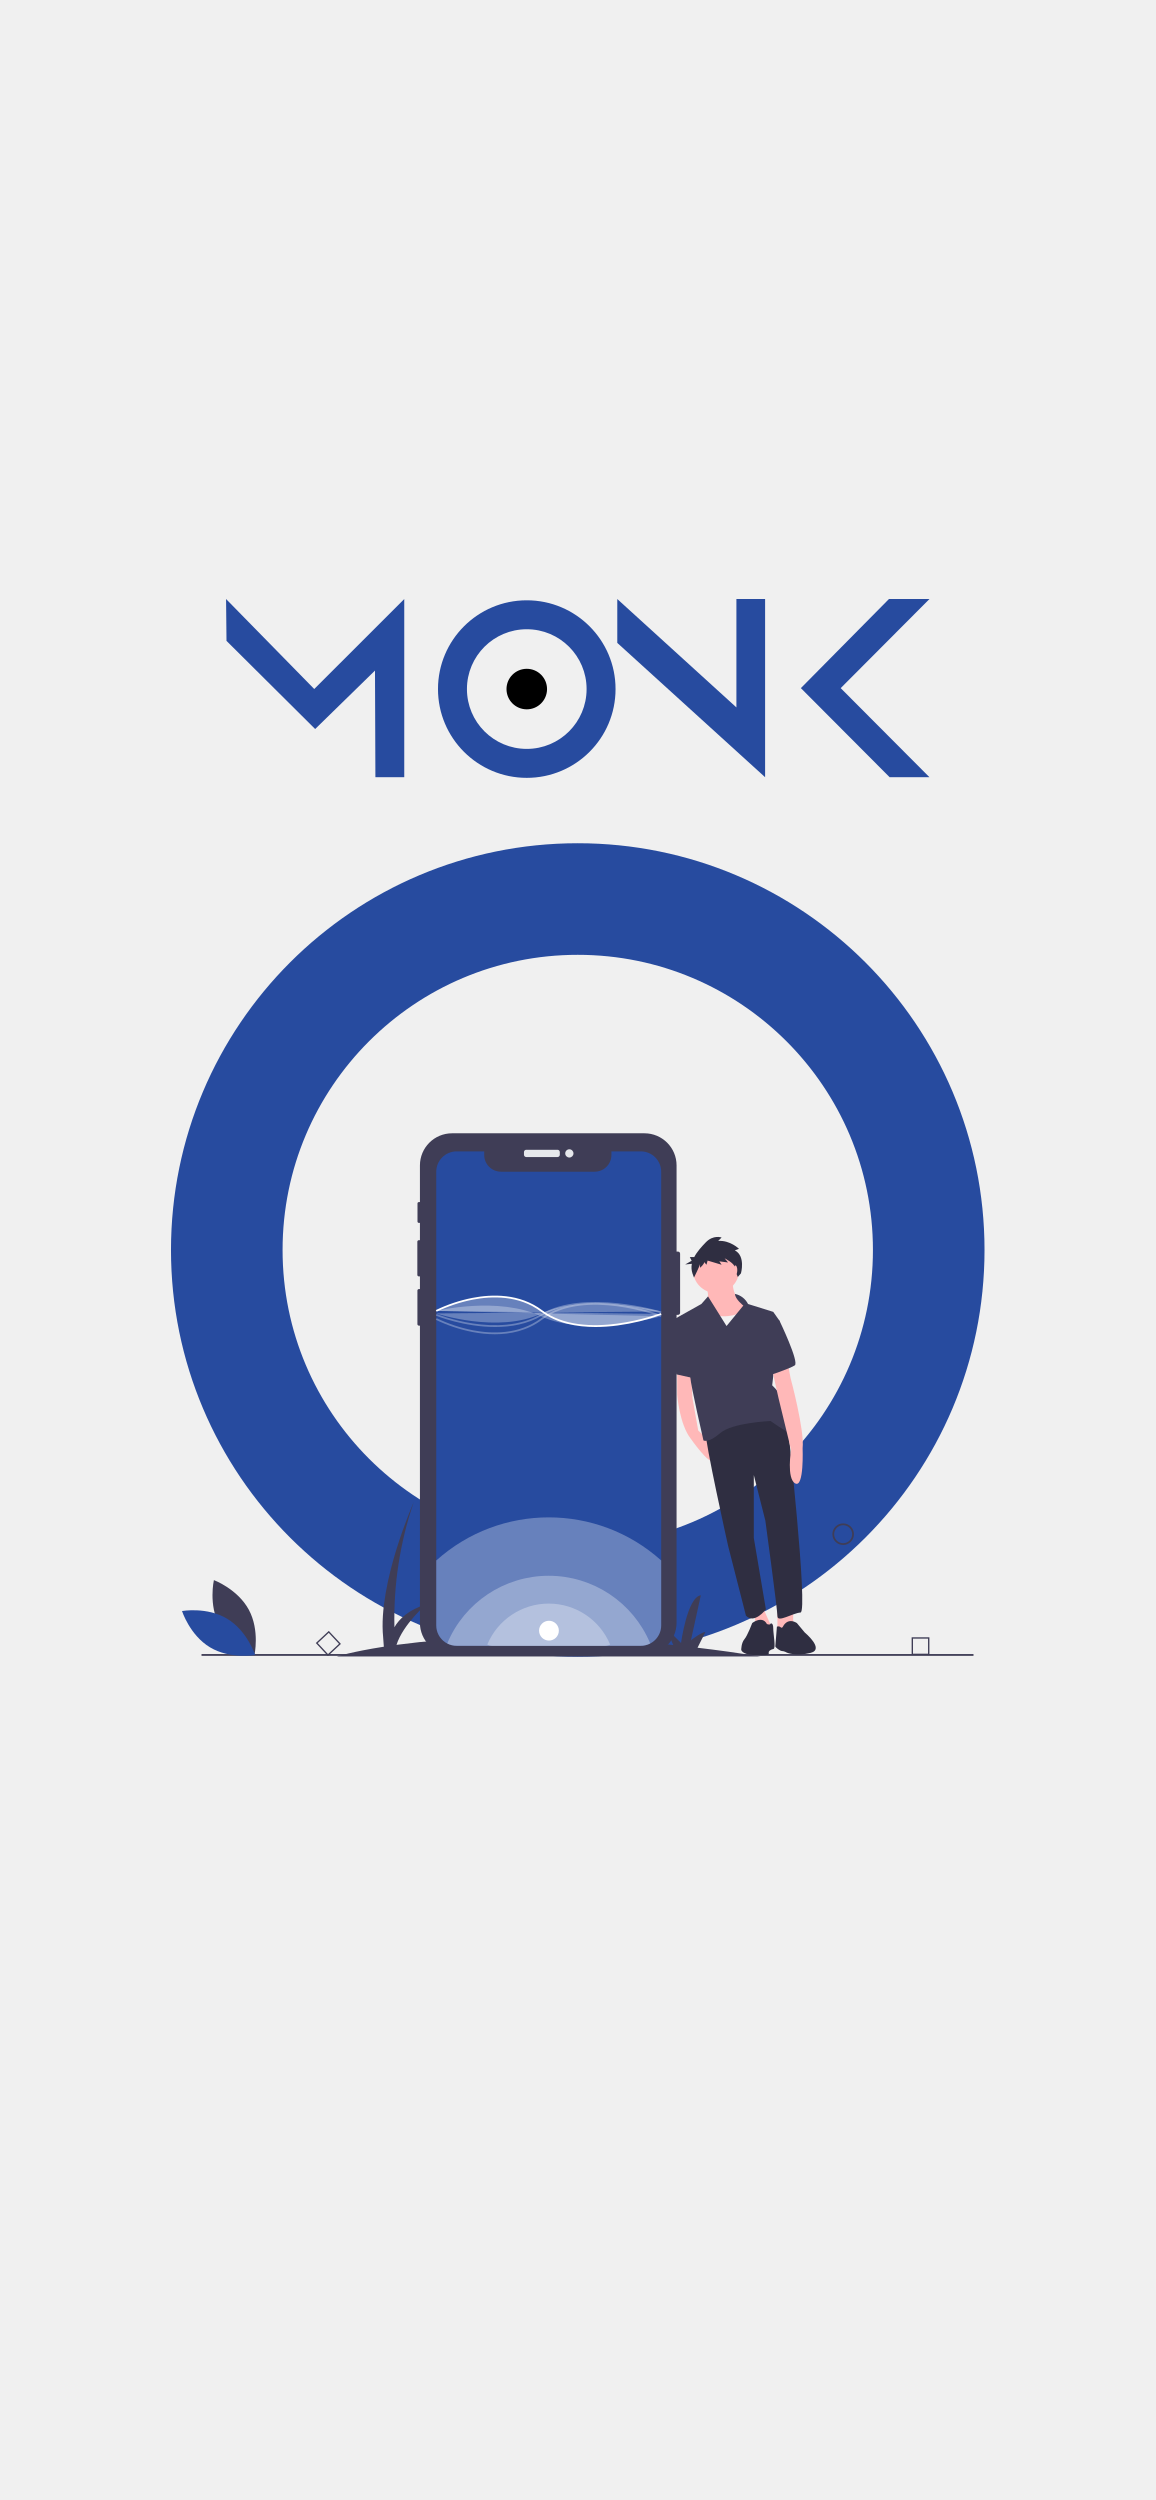
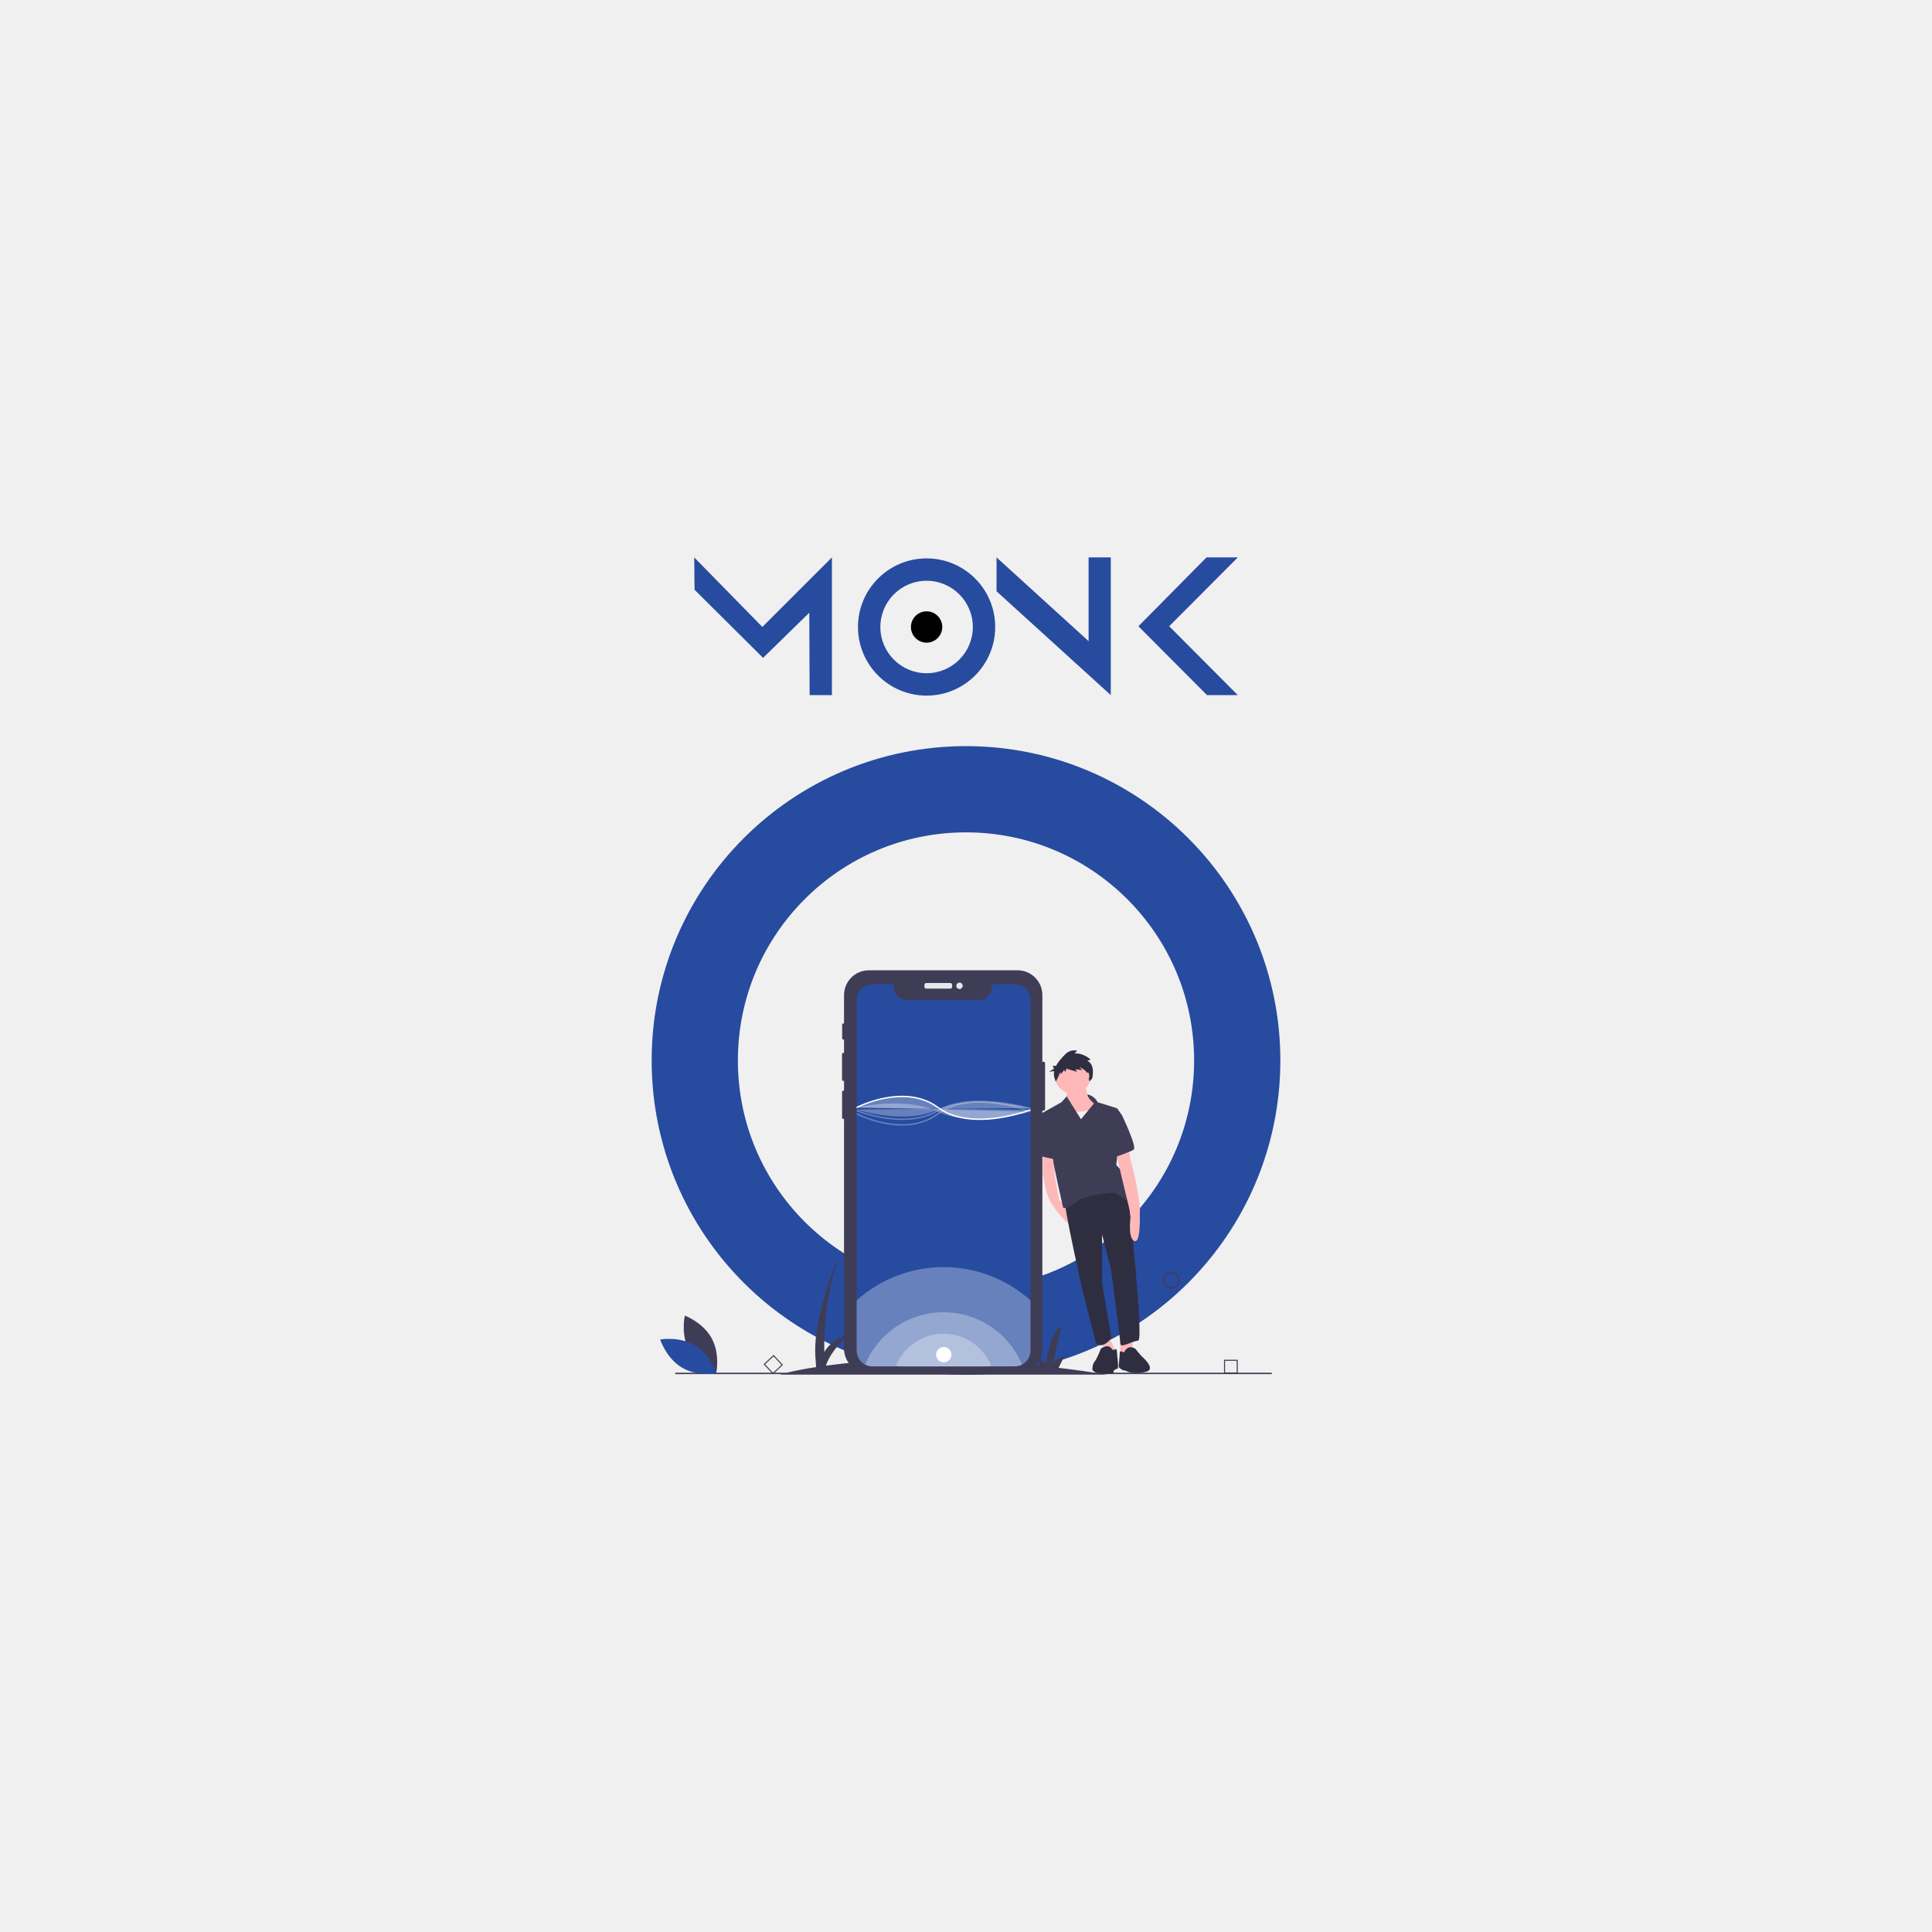
- <svg xmlns="http://www.w3.org/2000/svg" width="1284" height="2778">
+ <svg xmlns="http://www.w3.org/2000/svg" width="2778" height="2778">
  <g>
-     <circle id="svg_1" r="390" cy="1389" cx="642" fill="transparent" stroke-width="124" stroke="#274B9F" />
-     <circle id="svg_2" r="102" cy="1389" cx="642" />
-     <g>
-       <path fill="#3f3d56" d="m845.25,1840.667q-36.476,-5.71 -70.143,-9.714l8.643,-17.286c-3,-1 -16,9 -16,9l11,-50c-15,2 -22,53 -22,53l-17,-17l8.368,19.247c-68.681,-7.217 -127.947,-9.469 -177.766,-8.952l7.397,-14.795c-3,-1 -16,9 -16,9l11,-50c-15,2 -22,53 -22,53l-17,-17l8.863,20.386a997.852,997.852 0 0 0 -102.023,8.216c7.382,-22.996 33.159,-45.102 33.159,-45.102c-19.821,6.166 -30.132,16.212 -35.469,25.525a401.561,401.561 0 0 1 21.469,-139.025s-40,90 -34,150l0.761,10.658c-34.799,5.429 -52.261,10.842 -52.261,10.842l471,0z" />
-       <path fill="#3f3d56" d="m936.922,1716.802a12,12 0 1 1 12,-12a12.014,12.014 0 0 1 -12,12zm0,-22a10,10 0 1 0 10,10a10.011,10.011 0 0 0 -10,-10z" />
-       <path fill="#3f3d56" d="m1032.75,1839.092l-19.741,0l0,-19.741l19.741,0l0,19.741zm-18.223,-1.519l16.704,0l0,-16.704l-16.704,0l0,16.704z" />
-       <path fill="#3f3d56" d="m364.394,1840.172l-13.465,-14.436l14.436,-13.465l13.465,14.436l-14.436,13.465zm-11.319,-14.362l11.394,12.215l12.215,-11.394l-11.394,-12.215l-12.215,11.394z" />
-       <rect fill="#3f3d56" height="2" width="857.828" y="1837.978" x="223.922" />
-       <path fill="#3f3d56" d="m755.725,1393.076l0,65.68a2.296,2.296 0 0 1 -2.29,2.29l-1.63,0l0,342.15a35.702,35.702 0 0 1 -35.7,35.7l-213.79,0a35.693,35.693 0 0 1 -35.69,-35.7l0,-330.15l-1.18,0a1.618,1.618 0 0 1 -1.62,-1.61l0,-37.38a1.62,1.62 0 0 1 1.62,-1.62l1.18,0l0,-14.08l-1.19,0a1.696,1.696 0 0 1 -1.69,-1.7l0,-36.87a1.694,1.694 0 0 1 1.69,-1.69l1.19,0l0,-19.22l-1.21,0a1.498,1.498 0 0 1 -1.5,-1.5l0,-20.12a1.507,1.507 0 0 1 1.5,-1.51l1.21,0l0,-40.74a35.691,35.691 0 0 1 35.69,-35.69l213.79,0a35.7,35.7 0 0 1 35.7,35.69l0,95.78l1.63,0a2.296,2.296 0 0 1 2.29,2.29z" />
-       <rect fill="#e6e8ec" rx="2.542" height="8.086" width="39.823" y="1277.623" x="582.229" />
-       <circle fill="#e6e8ec" r="4.587" cy="1281.666" cx="632.66" />
-       <path fill="#274b9f" d="m734.71,1302.067l0,504.09a22.58,22.58 0 0 1 -7.96,17.23a22.642,22.642 0 0 1 -14.69,5.41l-204.65,0a22.587,22.587 0 0 1 -10.46,-2.55a21.155,21.155 0 0 1 -2.2,-1.3a22.668,22.668 0 0 1 -9.99,-18.79l0,-504.09a22.649,22.649 0 0 1 22.65,-22.65l30.63,0l0,3.93a18.65,18.65 0 0 0 18.65,18.65l104.08,0a18.65,18.65 0 0 0 18.65,-18.65l0,-3.93l32.64,0a22.643,22.643 0 0 1 22.65,22.65z" />
-       <path opacity="0.3" fill="#fff" d="m734.71,1733.997l0,72.16a22.58,22.58 0 0 1 -7.96,17.23a22.642,22.642 0 0 1 -14.69,5.41l-204.65,0a22.587,22.587 0 0 1 -10.46,-2.55a21.155,21.155 0 0 1 -2.2,-1.3a22.668,22.668 0 0 1 -9.99,-18.79l0,-72.13a186.971,186.971 0 0 1 249.95,-0.03z" />
-       <path opacity="0.3" fill="#fff" d="m722.54,1826.227a22.41,22.41 0 0 1 -10.48,2.57l-204.65,0a22.587,22.587 0 0 1 -10.46,-2.55a122.161,122.161 0 0 1 225.59,-0.02z" />
-       <path opacity="0.3" fill="#fff" d="m678,1827.436a13.561,13.561 0 0 1 -6.342,1.555l-123.839,0a13.668,13.668 0 0 1 -6.33,-1.543a73.923,73.923 0 0 1 136.51,-0.012z" />
-       <path fill="#fff" d="m661.796,1474.567c-20.529,0 -43.058,-3.909 -60.646,-17.1c-24.487,-18.365 -54.657,-17.385 -75.653,-13.328a164.863,164.863 0 0 0 -40.274,13.415l-0.925,-1.773a166.957,166.957 0 0 1 40.768,-13.595c21.409,-4.144 52.197,-5.134 77.285,13.682c47,35.25 131.158,3.59 132.001,3.268l0.717,1.867a242.355,242.355 0 0 1 -48.706,11.857a186.202,186.202 0 0 1 -24.566,1.708z" />
-       <path opacity="0.3" fill="#fff" d="m484.75,1456.667s69,-16.712 117,6.17s133,-0.17 133,-0.17" />
-       <path opacity="0.3" fill="#fff" d="m549.891,1482.628a131.456,131.456 0 0 1 -24.826,-2.479a166.957,166.957 0 0 1 -40.768,-13.595l0.925,-1.773a164.862,164.862 0 0 0 40.274,13.415c20.996,4.057 51.166,5.037 75.653,-13.328c25.066,-18.8 60.177,-18.747 85.212,-15.392a242.355,242.355 0 0 1 48.706,11.857l-0.717,1.867c-0.845,-0.324 -85.001,-31.983 -132.001,3.268c-16.452,12.339 -35.357,16.161 -52.459,16.161z" />
-       <path opacity="0.3" fill="#fff" d="m550.231,1474.575c-34.634,0 -65.391,-12.425 -65.852,-12.615l0.762,-1.85c0.685,0.282 69.088,27.899 116.1,0.064c47.825,-28.32 132.906,-3.041 133.759,-2.782l-0.58,1.914c-0.845,-0.256 -85.093,-25.281 -132.161,2.589c-16.063,9.511 -34.541,12.68 -52.028,12.68z" />
-       <path opacity="0.3" fill="#fff" d="m484.76,1459.497s68.99,22.882 116.99,0s132.96,-2.162 132.96,-2.162" />
-       <path fill="#ffb8b8" d="m752.519,1520.716l0,29.153s2.332,32.651 15.159,48.977c0,0 20.99,29.736 23.905,23.322l-3.59,-21.115l-12.152,-11.536l-6.414,-36.149l-1.749,-32.651l-15.159,0z" />
-       <polygon fill="#ffb8b8" points="881.374,1784.29 881.374,1805.865 863.883,1812.28 863.883,1787.205 881.374,1784.29 " />
-       <polygon fill="#ffb8b8" points="845.808,1781.958 857.469,1808.198 841.144,1815.195 837.645,1789.539 845.808,1781.958 " />
-       <path fill="#2f2e41" d="m874.961,1580.771s23.322,210.483 14.576,211.066s-25.654,11.661 -25.654,4.081s-13.41,-106.116 -13.41,-106.116l-12.827,-50.726l0,69.967l13.41,79.296s-12.827,16.909 -22.156,6.997l-19.824,-77.546s-26.238,-117.777 -25.071,-127.106c0,0 60.055,-51.309 90.957,-9.912z" />
-       <path fill="#2f2e41" d="m870.296,1806.996s4.664,-9.912 15.159,-3.498l8.746,10.495s22.548,18.674 6.548,22.674c-16.491,4.123 -26.372,-0.263 -26.372,-0.263s-2.915,-1.749 -5.247,-1.749s-7.58,-4.081 -7.58,-5.248s1.749,-21.827 1.749,-21.827a3.677,3.677 0 0 1 4.081,0.583c1.749,1.749 2.915,-1.166 2.915,-1.166z" />
-       <path fill="#2f2e41" d="m835.896,1803.498s11.078,-8.746 16.326,1.166c0,0 3.304,1.166 3.693,0s3.304,-1.749 3.304,4.664s3.166,22.41 0.251,22.993s-5.831,2.332 -5.247,4.664s-3.166,2.661 -16.576,2.078s-13.993,-5.831 -13.993,-5.831s0,-7.58 3.498,-11.661s8.746,-18.075 8.746,-18.075z" />
-       <path fill="#ffb8b8" d="m814.323,1421.597s-2.915,21.573 15.742,29.153s-41.397,32.651 -47.228,18.075s1.166,-19.241 1.166,-19.241s5.831,-5.831 0.583,-21.573l29.736,-6.414z" />
-       <circle fill="#ffb8b8" r="25.654" cy="1411.102" cx="795.665" />
-       <path fill="#f2f2f2" d="m825.401,1457.746s-17.492,9.329 -34.4,2.332s-16.326,23.322 -16.326,23.322l8.746,22.739l60.638,-5.831l-4.081,-34.983l-14.576,-7.58z" />
-       <path fill="#3f3d56" d="m816.711,1437.796a21.166,21.166 0 0 1 14.521,11.205l27.987,8.746l6.997,9.912l-8.163,71.716s15.159,14.576 15.159,22.739s18.658,36.149 9.329,32.651s-26.238,-15.743 -26.238,-15.743s-42.563,1.749 -55.973,13.41s-18.658,8.163 -18.658,8.163s-13.993,-60.638 -14.576,-69.967s-16.909,-65.302 -16.909,-65.302l29.153,-16.326l7.425,-8.425l20.561,32.913l18.658,-22.739s-9.218,-7.25 -9.273,-12.954z" />
-       <path fill="#ffb8b8" d="m874.961,1512.553l3.498,18.658s15.743,58.306 13.41,78.129c0,0 1.749,44.312 -8.163,39.065s-4.664,-37.316 -4.664,-37.316l-13.993,-57.723l-7.58,-33.817l17.492,-6.997z" />
-       <path fill="#3f3d56" d="m860.384,1464.16l5.831,3.498s22.156,46.061 16.909,49.56s-27.987,11.078 -27.987,11.078l5.247,-64.136z" />
-       <polygon fill="#3f3d56" points="764.18,1465.33 750.478,1465.038 747.272,1470.577 751.353,1527.14 772.343,1531.804 764.18,1465.33 " />
-       <path fill="#2f2e41" d="m816.556,1389.405l4.624,-1.681s-9.668,-9.669 -23.12,-8.828l3.783,-3.783s-9.248,-3.363 -17.656,5.465c-4.42,4.641 -9.533,10.095 -12.721,16.24l-4.952,0l2.067,4.134l-7.234,4.134l7.425,-0.743a20.859,20.859 0 0 0 0.702,10.706l1.681,4.624s6.726,-13.452 6.726,-15.133l0,4.204s4.624,-3.783 4.624,-6.306l2.522,2.943l1.261,-4.624l15.554,4.624l-2.522,-3.783l9.669,1.261l-3.783,-4.624s10.93,5.465 11.35,10.089s3.306,10.652 3.306,10.652l3.498,-4.081s5.386,-19.181 -6.804,-25.487z" />
-       <ellipse fill="#ffb8b8" ry="5.247" rx="2.041" cy="1411.393" cx="817.238" />
-       <path fill="#3f3d56" d="m243.884,1806.332c12.428,23.049 38.806,32.944 38.806,32.944s6.227,-27.475 -6.201,-50.524s-38.806,-32.944 -38.806,-32.944s-6.227,27.475 6.201,50.524z" />
-       <path fill="#274b9f" d="m252.427,1798.749c22.438,13.5 31.08,40.314 31.08,40.314s-27.738,4.927 -50.177,-8.573s-31.08,-40.314 -31.08,-40.314s27.738,-4.927 50.177,8.573z" />
-       <path opacity="0.3" fill="#fff" d="m484.76,1456.667s68.99,-36 116.99,0s132.96,3.402 132.96,3.402" />
-       <circle fill="#fff" r="11" cy="1811.991" cx="610" />
-     </g>
-     <g>
-       <path fill="#274b9f" transform="translate(-0.21 0.72)" d="m585.555,666.335a98.65,98.65 0 1 0 98.65,98.64a98.64,98.64 0 0 0 -98.65,-98.64zm0,165.12a66.48,66.48 0 1 1 66.48,-66.48a66.48,66.48 0 0 1 -66.48,66.48z" class="cls-1" />
-       <circle r="22.52" cy="765.695" cx="585.345" />
-       <polygon fill="#274b9f" points="251.205,665.642 349.185,765.638 449.205,665.642 449.205,863.633 417.145,863.633 416.685,745.139 350.205,810.086 251.685,712.14 251.205,665.642 " class="cls-1" />
-       <polygon fill="#274b9f" points="685.925,665.642 818.295,786.077 818.295,665.642 850.175,665.642 850.175,863.633 685.925,714.37 685.925,665.642 " class="cls-1" />
-       <polygon fill="#274b9f" points="1032.795,665.642 987.795,665.642 889.925,764.638 988.545,863.633 1032.795,863.633 934.175,764.638 1032.795,665.642 " class="cls-1" />
+     <g id="svg_47">
+       <circle stroke="#274B9F" stroke-width="124" fill="transparent" cx="1389" cy="1524.846" r="390" id="svg_1" />
+       <circle cx="1389" cy="1524.846" r="102" id="svg_2" />
+       <g id="svg_3">
+         <path id="svg_4" d="m1592.25,1976.512q-36.476,-5.71 -70.143,-9.714l8.643,-17.286c-3,-1 -16,9 -16,9l11,-50c-15,2 -22,53 -22,53l-17,-17l8.368,19.247c-68.681,-7.217 -127.947,-9.469 -177.766,-8.952l7.397,-14.795c-3,-1 -16,9 -16,9l11,-50c-15,2 -22,53 -22,53l-17,-17l8.863,20.386a997.852,997.852 0 0 0 -102.023,8.216c7.382,-22.996 33.159,-45.102 33.159,-45.102c-19.821,6.166 -30.132,16.212 -35.469,25.525a401.561,401.561 0 0 1 21.469,-139.025s-40,90 -34,150l0.761,10.658c-34.799,5.429 -52.261,10.842 -52.261,10.842l471,0z" fill="#3f3d56" />
+         <path id="svg_5" d="m1683.922,1852.648a12,12 0 1 1 12,-12a12.014,12.014 0 0 1 -12,12zm0,-22a10,10 0 1 0 10,10a10.011,10.011 0 0 0 -10,-10z" fill="#3f3d56" />
+         <path id="svg_6" d="m1779.75,1974.938l-19.741,0l0,-19.741l19.741,0l0,19.741zm-18.223,-1.519l16.704,0l0,-16.704l-16.704,0l0,16.704z" fill="#3f3d56" />
+         <path id="svg_7" d="m1111.394,1976.018l-13.465,-14.436l14.436,-13.465l13.465,14.436l-14.436,13.465zm-11.319,-14.362l11.394,12.215l12.215,-11.394l-11.394,-12.215l-12.215,11.394z" fill="#3f3d56" />
+         <rect id="svg_8" x="970.922" y="1973.823" width="857.828" height="2" fill="#3f3d56" />
+         <path id="svg_9" d="m1502.725,1528.922l0,65.68a2.296,2.296 0 0 1 -2.29,2.29l-1.63,0l0,342.15a35.702,35.702 0 0 1 -35.7,35.7l-213.79,0a35.693,35.693 0 0 1 -35.69,-35.7l0,-330.15l-1.18,0a1.618,1.618 0 0 1 -1.62,-1.61l0,-37.38a1.62,1.62 0 0 1 1.62,-1.62l1.18,0l0,-14.08l-1.19,0a1.696,1.696 0 0 1 -1.69,-1.7l0,-36.87a1.694,1.694 0 0 1 1.69,-1.69l1.19,0l0,-19.22l-1.21,0a1.498,1.498 0 0 1 -1.5,-1.5l0,-20.12a1.507,1.507 0 0 1 1.5,-1.51l1.21,0l0,-40.74a35.691,35.691 0 0 1 35.69,-35.69l213.79,0a35.7,35.7 0 0 1 35.7,35.69l0,95.78l1.63,0a2.296,2.296 0 0 1 2.29,2.29z" fill="#3f3d56" />
+         <rect id="svg_10" x="1329.229" y="1413.468" width="39.823" height="8.086" rx="2.542" fill="#e6e8ec" />
+         <circle id="svg_11" cx="1379.66" cy="1417.512" r="4.587" fill="#e6e8ec" />
+         <path id="svg_12" d="m1481.71,1437.912l0,504.09a22.58,22.58 0 0 1 -7.96,17.23a22.642,22.642 0 0 1 -14.69,5.41l-204.65,0a22.587,22.587 0 0 1 -10.46,-2.55a21.155,21.155 0 0 1 -2.2,-1.3a22.668,22.668 0 0 1 -9.99,-18.79l0,-504.09a22.649,22.649 0 0 1 22.65,-22.65l30.63,0l0,3.93a18.65,18.65 0 0 0 18.65,18.65l104.08,0a18.65,18.65 0 0 0 18.65,-18.65l0,-3.93l32.64,0a22.643,22.643 0 0 1 22.65,22.65z" fill="#274b9f" />
+         <path id="svg_13" d="m1481.71,1869.842l0,72.16a22.58,22.58 0 0 1 -7.96,17.23a22.642,22.642 0 0 1 -14.69,5.41l-204.65,0a22.587,22.587 0 0 1 -10.46,-2.55a21.155,21.155 0 0 1 -2.2,-1.3a22.668,22.668 0 0 1 -9.99,-18.79l0,-72.13a186.971,186.971 0 0 1 249.95,-0.03z" fill="#fff" opacity="0.3" />
+         <path id="svg_14" d="m1469.54,1962.072a22.41,22.41 0 0 1 -10.48,2.57l-204.65,0a22.587,22.587 0 0 1 -10.46,-2.55a122.161,122.161 0 0 1 225.59,-0.02z" fill="#fff" opacity="0.3" />
+         <path id="svg_15" d="m1425,1963.282a13.561,13.561 0 0 1 -6.342,1.555l-123.839,0a13.668,13.668 0 0 1 -6.33,-1.543a73.923,73.923 0 0 1 136.51,-0.012z" fill="#fff" opacity="0.3" />
+         <path id="svg_16" d="m1408.796,1610.412c-20.529,0 -43.058,-3.909 -60.646,-17.1c-24.487,-18.365 -54.657,-17.385 -75.653,-13.328a164.863,164.863 0 0 0 -40.274,13.415l-0.925,-1.773a166.957,166.957 0 0 1 40.768,-13.595c21.409,-4.144 52.197,-5.134 77.285,13.682c47,35.25 131.158,3.59 132.001,3.268l0.717,1.867a242.355,242.355 0 0 1 -48.706,11.857a186.202,186.202 0 0 1 -24.566,1.708z" fill="#fff" />
+         <path id="svg_17" d="m1231.75,1592.512s69,-16.712 117,6.17s133,-0.17 133,-0.17" fill="#fff" opacity="0.3" />
+         <path id="svg_18" d="m1296.891,1618.473a131.456,131.456 0 0 1 -24.826,-2.479a166.957,166.957 0 0 1 -40.768,-13.595l0.925,-1.773a164.862,164.862 0 0 0 40.274,13.415c20.996,4.057 51.166,5.037 75.653,-13.328c25.066,-18.8 60.177,-18.747 85.212,-15.392a242.355,242.355 0 0 1 48.706,11.857l-0.717,1.867c-0.845,-0.324 -85.001,-31.983 -132.001,3.268c-16.452,12.339 -35.357,16.161 -52.459,16.161z" fill="#fff" opacity="0.3" />
+         <path id="svg_19" d="m1297.231,1610.42c-34.634,0 -65.391,-12.425 -65.852,-12.615l0.762,-1.85c0.685,0.282 69.088,27.899 116.1,0.064c47.825,-28.32 132.906,-3.041 133.759,-2.782l-0.58,1.914c-0.845,-0.256 -85.093,-25.281 -132.161,2.589c-16.063,9.511 -34.541,12.68 -52.028,12.68z" fill="#fff" opacity="0.3" />
+         <path id="svg_20" d="m1231.76,1595.342s68.99,22.882 116.99,0s132.96,-2.162 132.96,-2.162" fill="#fff" opacity="0.3" />
+         <path id="svg_21" d="m1499.519,1656.562l0,29.153s2.332,32.651 15.159,48.977c0,0 20.99,29.736 23.905,23.322l-3.59,-21.115l-12.152,-11.536l-6.414,-36.149l-1.749,-32.651l-15.159,0z" fill="#ffb8b8" />
+         <polygon id="svg_22" points="1628.374,1920.135 1628.374,1941.71 1610.883,1948.125 1610.883,1923.051 1628.374,1920.135 " fill="#ffb8b8" />
+         <polygon id="svg_23" points="1592.808,1917.803 1604.469,1944.043 1588.144,1951.041 1584.645,1925.384 1592.808,1917.803 " fill="#ffb8b8" />
+         <path id="svg_24" d="m1621.961,1716.616s23.322,210.483 14.576,211.066s-25.654,11.661 -25.654,4.081s-13.41,-106.116 -13.41,-106.116l-12.827,-50.726l0,69.967l13.41,79.296s-12.827,16.909 -22.156,6.997l-19.824,-77.546s-26.238,-117.777 -25.071,-127.106c0,0 60.055,-51.309 90.957,-9.912z" fill="#2f2e41" />
+         <path id="svg_25" d="m1617.296,1942.842s4.664,-9.912 15.159,-3.498l8.746,10.495s22.548,18.674 6.548,22.674c-16.491,4.123 -26.372,-0.263 -26.372,-0.263s-2.915,-1.749 -5.247,-1.749s-7.58,-4.081 -7.58,-5.248s1.749,-21.827 1.749,-21.827a3.677,3.677 0 0 1 4.081,0.583c1.749,1.749 2.915,-1.166 2.915,-1.166z" fill="#2f2e41" />
+         <path id="svg_26" d="m1582.896,1939.344s11.078,-8.746 16.326,1.166c0,0 3.304,1.166 3.693,0s3.304,-1.749 3.304,4.664s3.166,22.41 0.251,22.993s-5.831,2.332 -5.247,4.664s-3.166,2.661 -16.576,2.078s-13.993,-5.831 -13.993,-5.831s0,-7.58 3.498,-11.661s8.746,-18.075 8.746,-18.075z" fill="#2f2e41" />
+         <path id="svg_27" d="m1561.323,1557.442s-2.915,21.573 15.742,29.153s-41.397,32.651 -47.228,18.075s1.166,-19.241 1.166,-19.241s5.831,-5.831 0.583,-21.573l29.736,-6.414z" fill="#ffb8b8" />
+         <circle id="svg_28" cx="1542.665" cy="1546.947" r="25.654" fill="#ffb8b8" />
+         <path id="svg_29" d="m1572.401,1593.592s-17.492,9.329 -34.4,2.332s-16.326,23.322 -16.326,23.322l8.746,22.739l60.638,-5.831l-4.081,-34.983l-14.576,-7.58z" fill="#f2f2f2" />
+         <path id="svg_30" d="m1563.711,1573.641a21.166,21.166 0 0 1 14.521,11.205l27.987,8.746l6.997,9.912l-8.163,71.716s15.159,14.576 15.159,22.739s18.658,36.149 9.329,32.651s-26.238,-15.743 -26.238,-15.743s-42.563,1.749 -55.973,13.41s-18.658,8.163 -18.658,8.163s-13.993,-60.638 -14.576,-69.967s-16.909,-65.302 -16.909,-65.302l29.153,-16.326l7.425,-8.425l20.561,32.913l18.658,-22.739s-9.218,-7.25 -9.273,-12.954z" fill="#3f3d56" />
+         <path id="svg_31" d="m1621.961,1648.399l3.498,18.658s15.743,58.306 13.41,78.129c0,0 1.749,44.312 -8.163,39.065s-4.664,-37.316 -4.664,-37.316l-13.993,-57.723l-7.58,-33.817l17.492,-6.997z" fill="#ffb8b8" />
+         <path id="svg_32" d="m1607.384,1600.005l5.831,3.498s22.156,46.061 16.909,49.56s-27.987,11.078 -27.987,11.078l5.247,-64.136z" fill="#3f3d56" />
+         <polygon id="svg_33" points="1511.18,1601.176 1497.478,1600.883 1494.272,1606.423 1498.353,1662.985 1519.343,1667.65 1511.18,1601.176 " fill="#3f3d56" />
+         <path id="svg_34" d="m1563.556,1525.25l4.624,-1.681s-9.668,-9.669 -23.12,-8.828l3.783,-3.783s-9.248,-3.363 -17.656,5.465c-4.42,4.641 -9.533,10.095 -12.721,16.24l-4.952,0l2.067,4.134l-7.234,4.134l7.425,-0.743a20.859,20.859 0 0 0 0.702,10.706l1.681,4.624s6.726,-13.452 6.726,-15.133l0,4.204s4.624,-3.783 4.624,-6.306l2.522,2.943l1.261,-4.624l15.554,4.624l-2.522,-3.783l9.669,1.261l-3.783,-4.624s10.93,5.465 11.35,10.089s3.306,10.652 3.306,10.652l3.498,-4.081s5.386,-19.181 -6.804,-25.487z" fill="#2f2e41" />
+         <ellipse id="svg_35" cx="1564.238" cy="1547.239" rx="2.041" ry="5.247" fill="#ffb8b8" />
+         <path id="svg_36" d="m990.884,1942.178c12.428,23.049 38.806,32.944 38.806,32.944s6.227,-27.475 -6.201,-50.524s-38.806,-32.944 -38.806,-32.944s-6.227,27.475 6.201,50.524z" fill="#3f3d56" />
+         <path id="svg_37" d="m999.427,1934.595c22.438,13.5 31.08,40.314 31.08,40.314s-27.738,4.927 -50.177,-8.573s-31.08,-40.314 -31.08,-40.314s27.738,-4.927 50.177,8.573z" fill="#274b9f" />
+         <path id="svg_38" d="m1231.76,1592.512s68.99,-36 116.99,0s132.96,3.402 132.96,3.402" fill="#fff" opacity="0.3" />
+         <circle id="svg_39" cx="1357" cy="1947.837" r="11" fill="#fff" />
+       </g>
+       <g id="svg_40">
+         <path id="svg_41" class="cls-1" d="m1332.345,802.901a98.65,98.65 0 1 0 98.65,98.64a98.64,98.64 0 0 0 -98.65,-98.64zm0,165.12a66.48,66.48 0 1 1 66.48,-66.48a66.48,66.48 0 0 1 -66.48,66.48z" fill="#274b9f" />
+         <circle id="svg_42" cx="1332.345" cy="901.541" r="22.52" />
+         <polygon id="svg_43" class="cls-1" points="998.205,801.488 1096.185,901.483 1196.205,801.488 1196.205,999.479 1164.145,999.479 1163.685,880.984 1097.205,945.931 998.685,847.986 998.205,801.488 " fill="#274b9f" />
+         <polygon id="svg_44" class="cls-1" points="1432.925,801.488 1565.295,921.922 1565.295,801.488 1597.175,801.488 1597.175,999.479 1432.925,850.216 1432.925,801.488 " fill="#274b9f" />
+         <polygon id="svg_45" class="cls-1" points="1779.795,801.488 1734.795,801.488 1636.925,900.483 1735.545,999.479 1779.795,999.479 1681.175,900.483 1779.795,801.488 " fill="#274b9f" />
+       </g>
    </g>
  </g>
</svg>
